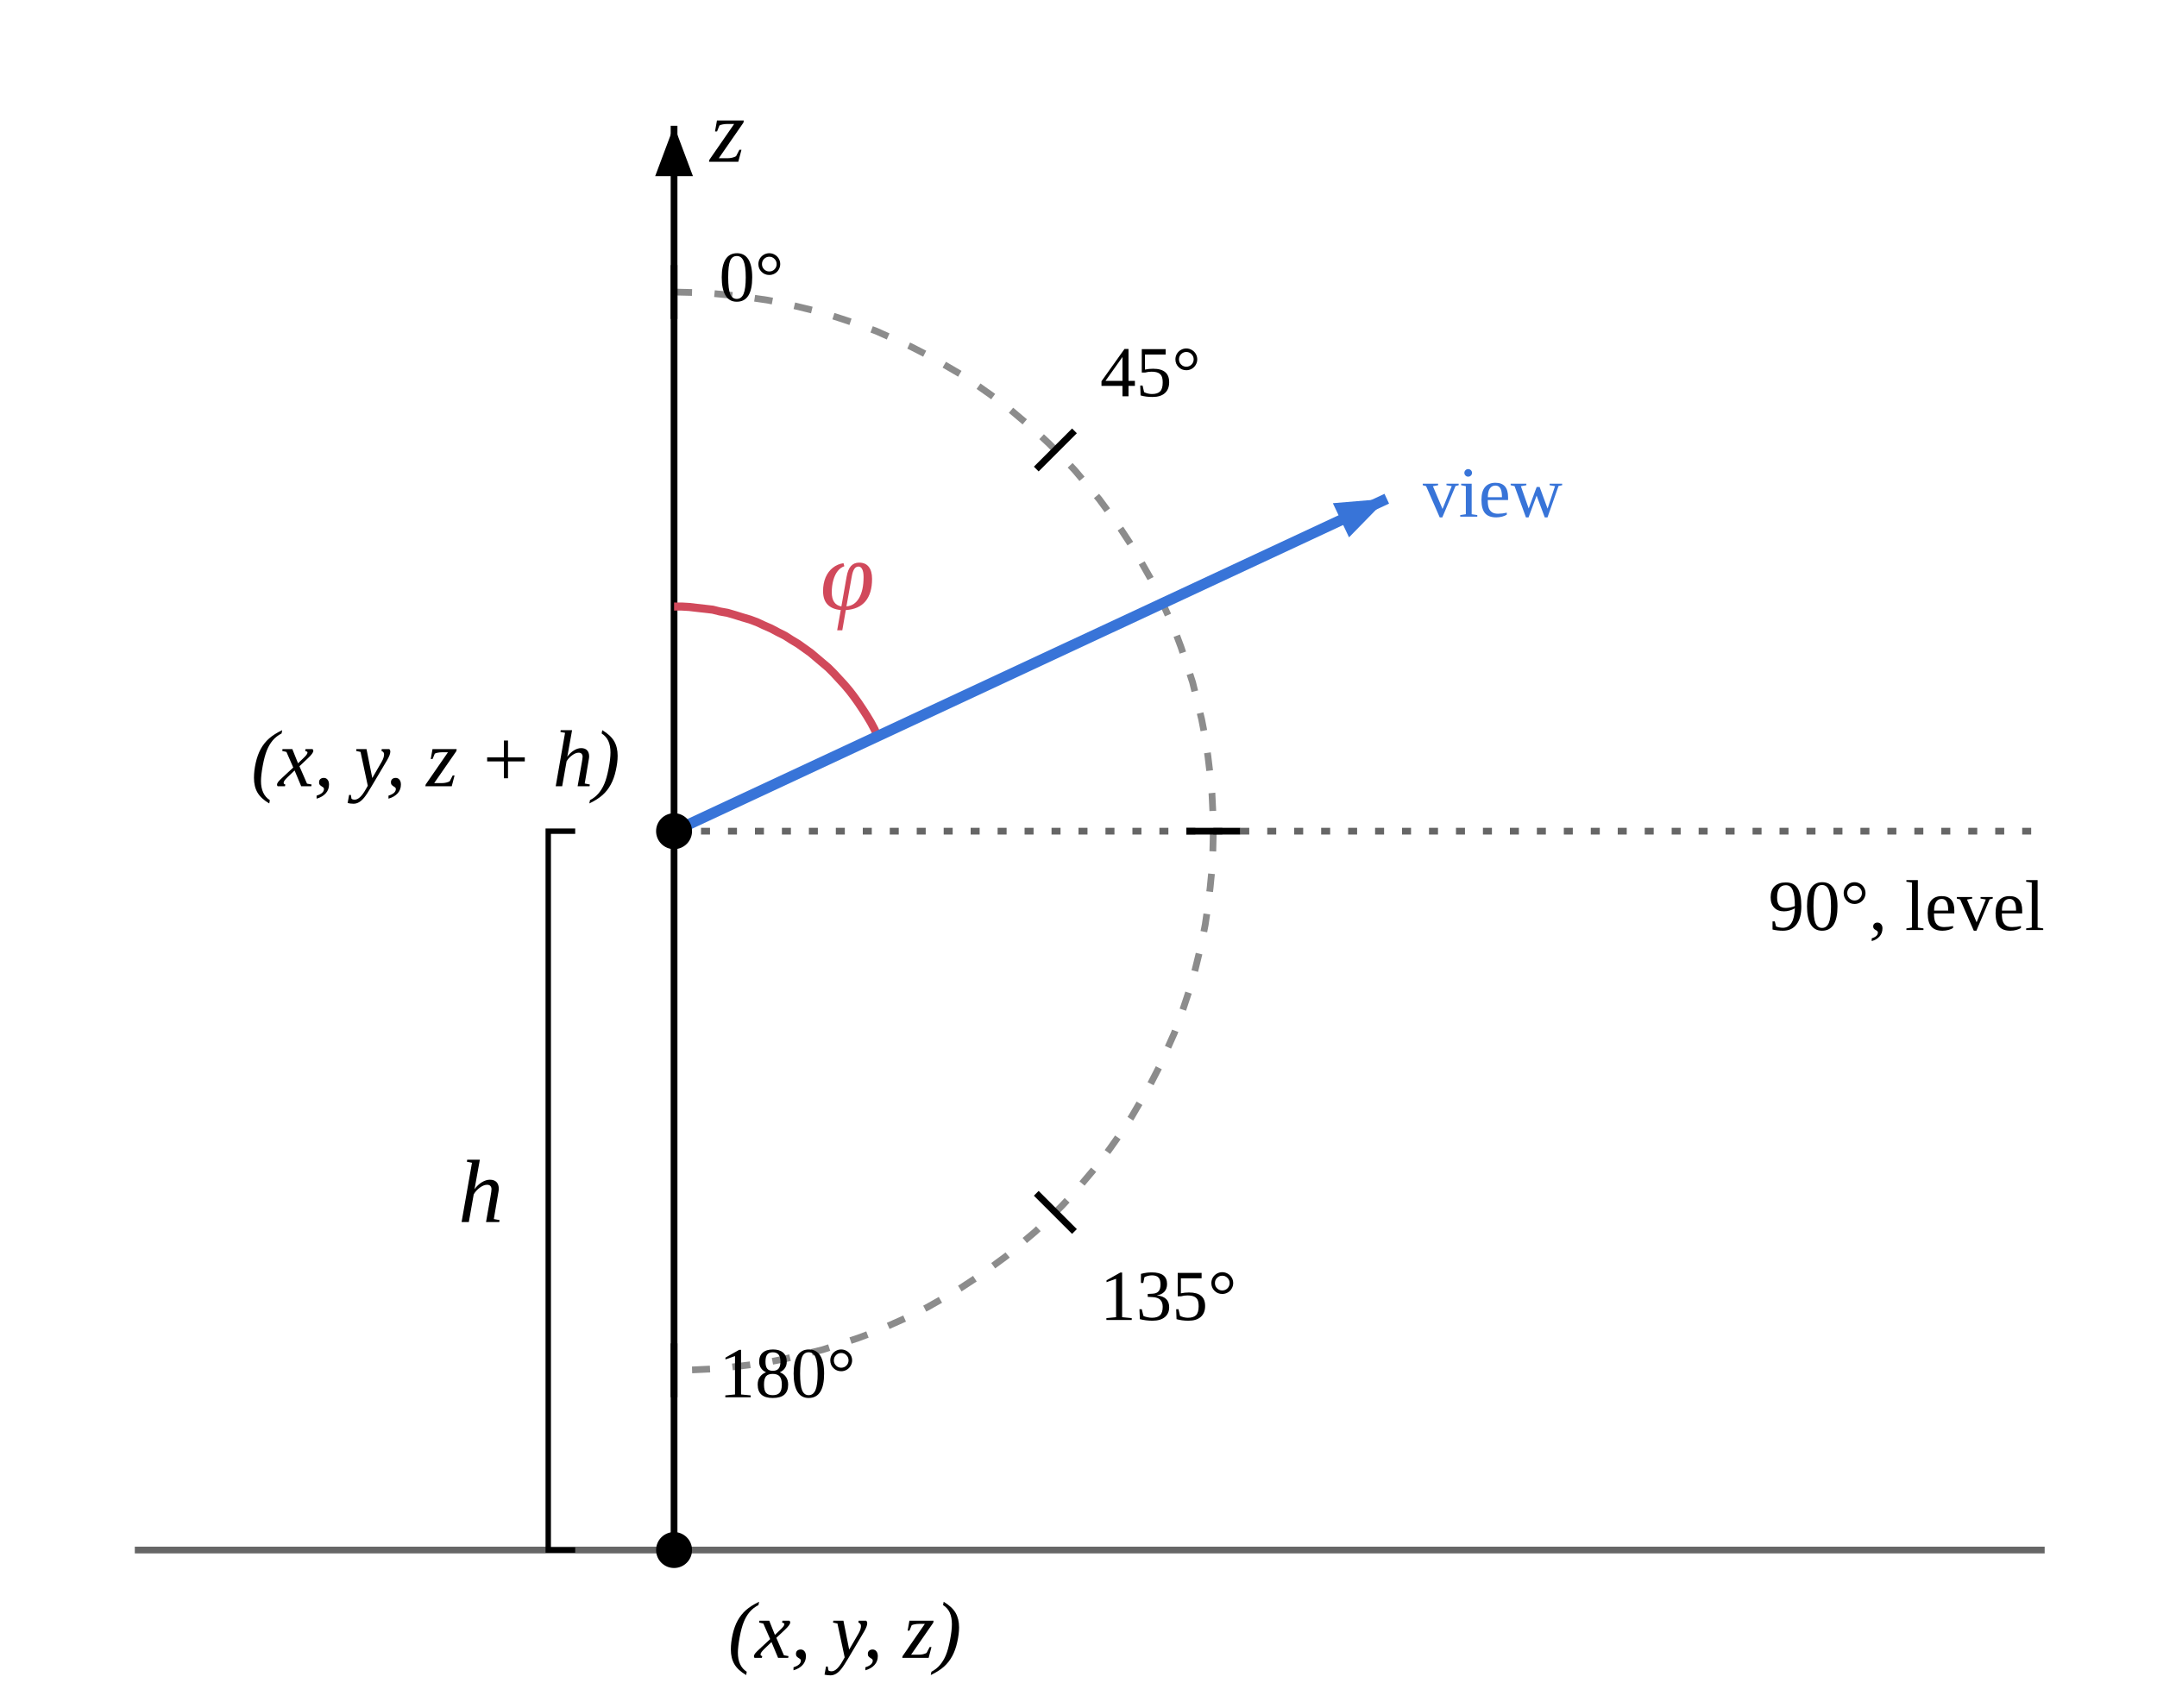
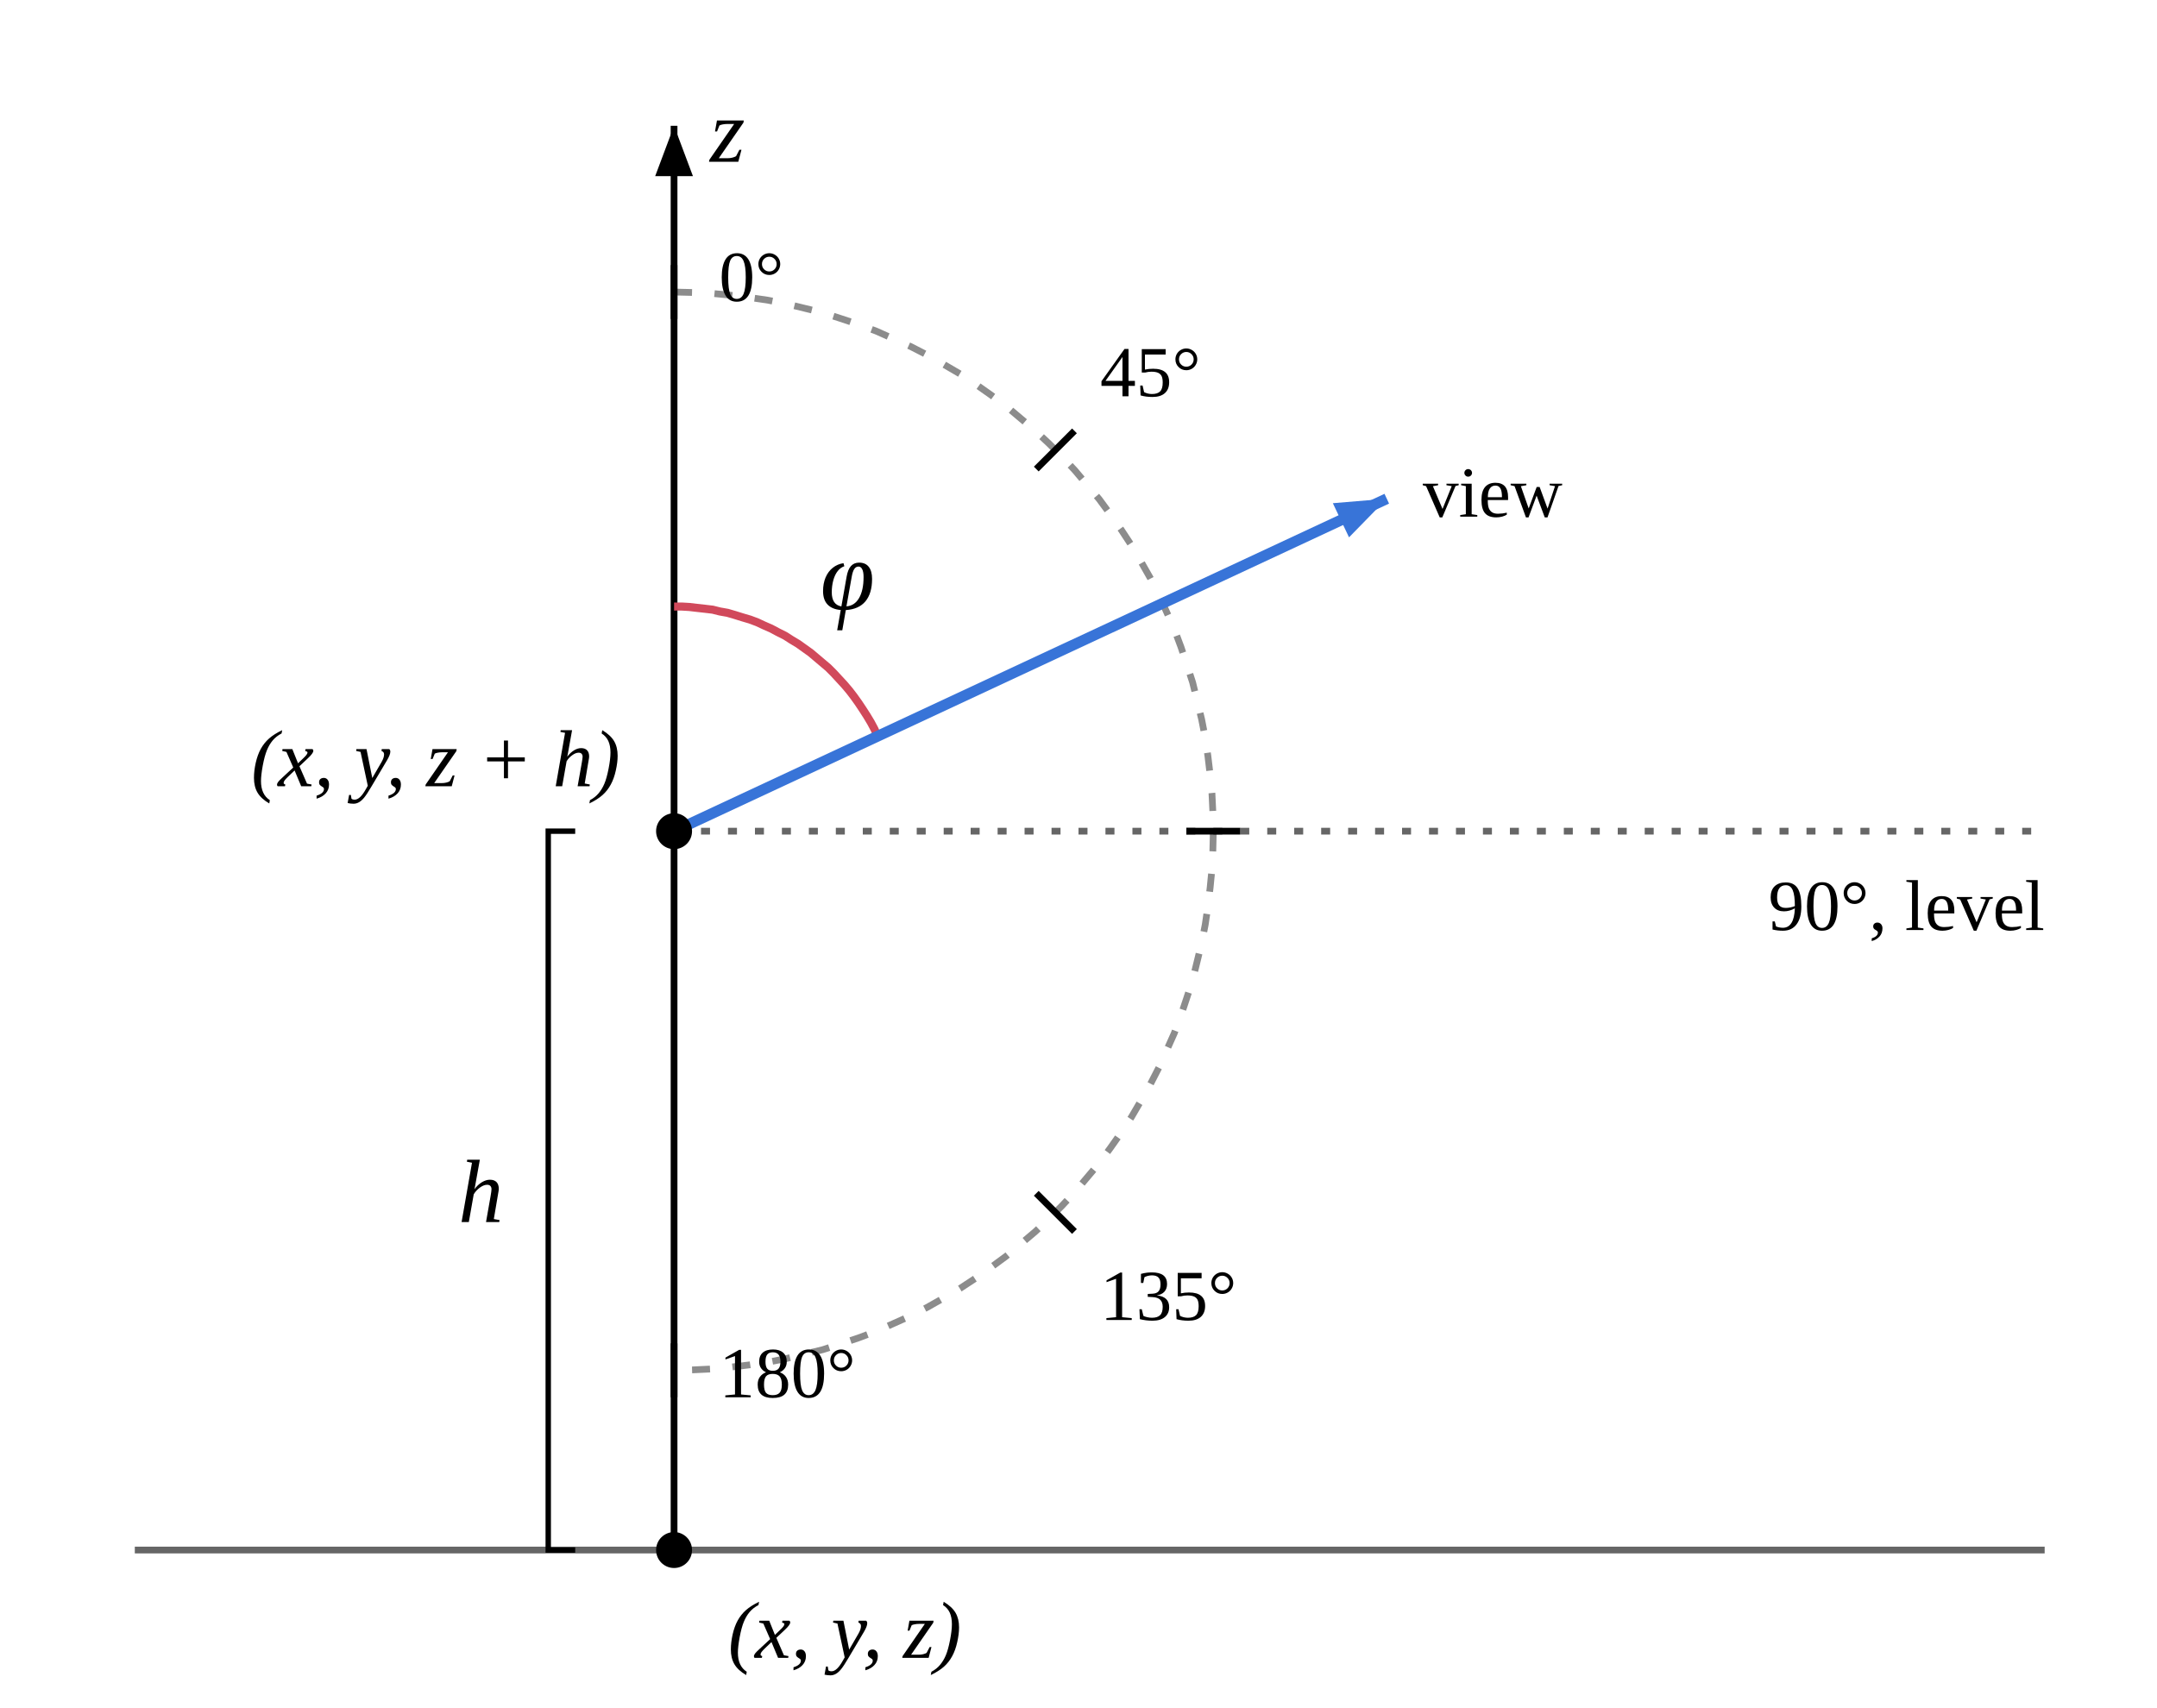
<svg xmlns="http://www.w3.org/2000/svg" width="480" height="380" viewBox="0 0 480 380" role="img" fill="none">
  <line x1="30" y1="345" x2="455" y2="345" stroke="currentColor" stroke-width="1.5" stroke-opacity="0.6" />
  <line x1="150" y1="345" x2="150" y2="28" stroke="currentColor" stroke-width="1.5" />
  <path d="M150,28 L154.2,39.2 L145.8,39.2 Z" fill="currentColor" />
  <text x="158" y="36" font-family="KaTeX_Math, 'Times New Roman', serif" font-style="italic" font-size="20" fill="currentColor" text-anchor="start">z</text>
  <path d="M128,185 L122,185 L122,345 L128,345" stroke="currentColor" stroke-width="1.2" />
  <text x="112" y="272" font-family="KaTeX_Math, 'Times New Roman', serif" font-style="italic" font-size="20" fill="currentColor" text-anchor="end">h</text>
  <path d="M150,65 L154.2,65.1 L158.4,65.3 L162.5,65.7 L166.7,66.2 L170.8,66.8 L174.9,67.6 L179,68.6 L183.1,69.6 L187.1,70.9 L191,72.2 L195,73.7 L198.8,75.4 L202.6,77.1 L206.3,79 L210,81.1 L213.6,83.2 L217.1,85.5 L220.5,87.9 L223.9,90.4 L227.1,93.1 L230.3,95.8 L233.4,98.7 L236.3,101.6 L239.2,104.7 L241.9,107.9 L244.6,111.1 L247.1,114.5 L249.5,117.9 L251.8,121.4 L253.9,125 L256,128.7 L257.9,132.4 L259.6,136.2 L261.3,140 L262.8,144 L264.1,147.9 L265.4,151.9 L266.4,156 L267.4,160.1 L268.2,164.2 L268.8,168.3 L269.3,172.5 L269.7,176.6 L269.9,180.8 L270,185 L269.9,189.2 L269.7,193.4 L269.3,197.5 L268.8,201.7 L268.2,205.8 L267.4,209.9 L266.4,214 L265.4,218.1 L264.1,222.1 L262.8,226 L261.3,230 L259.6,233.8 L257.9,237.6 L256,241.3 L253.9,245 L251.8,248.6 L249.5,252.1 L247.1,255.5 L244.6,258.9 L241.9,262.1 L239.2,265.3 L236.3,268.4 L233.4,271.3 L230.3,274.2 L227.1,276.9 L223.9,279.6 L220.5,282.1 L217.1,284.5 L213.6,286.8 L210,288.9 L206.3,291 L202.6,292.9 L198.8,294.6 L195,296.3 L191,297.8 L187.1,299.1 L183.1,300.4 L179,301.4 L174.9,302.4 L170.8,303.2 L166.7,303.8 L162.5,304.3 L158.4,304.7 L154.2,304.9 L150,305" stroke="currentColor" stroke-width="1.5" stroke-dasharray="4 5" stroke-opacity="0.45" />
  <line x1="150" y1="71" x2="150" y2="59" stroke="currentColor" stroke-width="1.5" />
  <line x1="230.6" y1="104.4" x2="239.1" y2="95.9" stroke="currentColor" stroke-width="1.5" />
  <line x1="264" y1="185" x2="276" y2="185" stroke="currentColor" stroke-width="1.5" />
  <line x1="230.6" y1="265.6" x2="239.1" y2="274.1" stroke="currentColor" stroke-width="1.5" />
  <line x1="150" y1="299" x2="150" y2="311" stroke="currentColor" stroke-width="1.5" />
  <text x="160" y="67" font-family="KaTeX_Main, 'Times New Roman', serif" font-size="16" fill="currentColor" text-anchor="start">0°</text>
  <text x="244.8" y="88.2" font-family="KaTeX_Main, 'Times New Roman', serif" font-size="16" fill="currentColor" text-anchor="start">45°</text>
  <text x="244.8" y="293.8" font-family="KaTeX_Main, 'Times New Roman', serif" font-size="16" fill="currentColor" text-anchor="start">135°</text>
  <text x="160" y="311" font-family="KaTeX_Main, 'Times New Roman', serif" font-size="16" fill="currentColor" text-anchor="start">180°</text>
  <line x1="150" y1="185" x2="455" y2="185" stroke="currentColor" stroke-width="1.5" stroke-dasharray="2 4" stroke-opacity="0.6" />
  <text x="455" y="207" font-family="KaTeX_Main, 'Times New Roman', serif" font-size="16" fill="currentColor" text-anchor="end">90°, level</text>
  <path d="M150,135 L151.7,135 L153.4,135.1 L155.1,135.3 L156.9,135.5 L158.6,135.7 L160.2,136.1 L161.9,136.4 L163.6,136.9 L165.2,137.4 L166.9,137.9 L168.5,138.5 L170,139.2 L171.6,139.9 L173.1,140.7 L174.7,141.5 L176.1,142.4 L177.6,143.3 L179,144.3 L180.4,145.3 L181.7,146.4 L183,147.5 L184.3,148.6 L185.5,149.8 L186.7,151.1 L187.9,152.4 L189,153.7 L190,155 L191,156.4 L192,157.9 L192.9,159.3 L193.8,160.8 L194.6,162.3 L195.3,163.9" stroke="#d1495b" stroke-width="1.8" />
-   <text x="182.5" y="135.6" font-family="KaTeX_Math, 'Times New Roman', serif" font-style="italic" font-size="22" fill="#d1495b" text-anchor="start">φ</text>
+   <text x="182.5" y="135.6" font-family="KaTeX_Math, 'Times New Roman', serif" font-style="italic" font-size="22" fill="currentColor" text-anchor="start">φ</text>
  <line x1="150" y1="185" x2="308.6" y2="111" stroke="#3874d8" stroke-width="2.4" />
  <path d="M308.6,111 L300.2,119.6 L296.6,112 Z" fill="#3874d8" />
-   <text x="316.6" y="115" font-family="KaTeX_Main, 'Times New Roman', serif" font-size="16" fill="#3874d8" text-anchor="start">view</text>
+   <text x="316.6" y="115" font-family="KaTeX_Main, 'Times New Roman', serif" font-size="16" fill="currentColor" text-anchor="start">view</text>
  <circle cx="150" cy="185" r="4" fill="currentColor" />
  <text x="138" y="175" font-family="KaTeX_Math, 'Times New Roman', serif" font-style="italic" font-size="18" fill="currentColor" text-anchor="end">(x, y, z + h)</text>
  <circle cx="150" cy="345" r="4" fill="currentColor" />
  <text x="162" y="369" font-family="KaTeX_Math, 'Times New Roman', serif" font-style="italic" font-size="18" fill="currentColor" text-anchor="start">(x, y, z)</text>
</svg>
